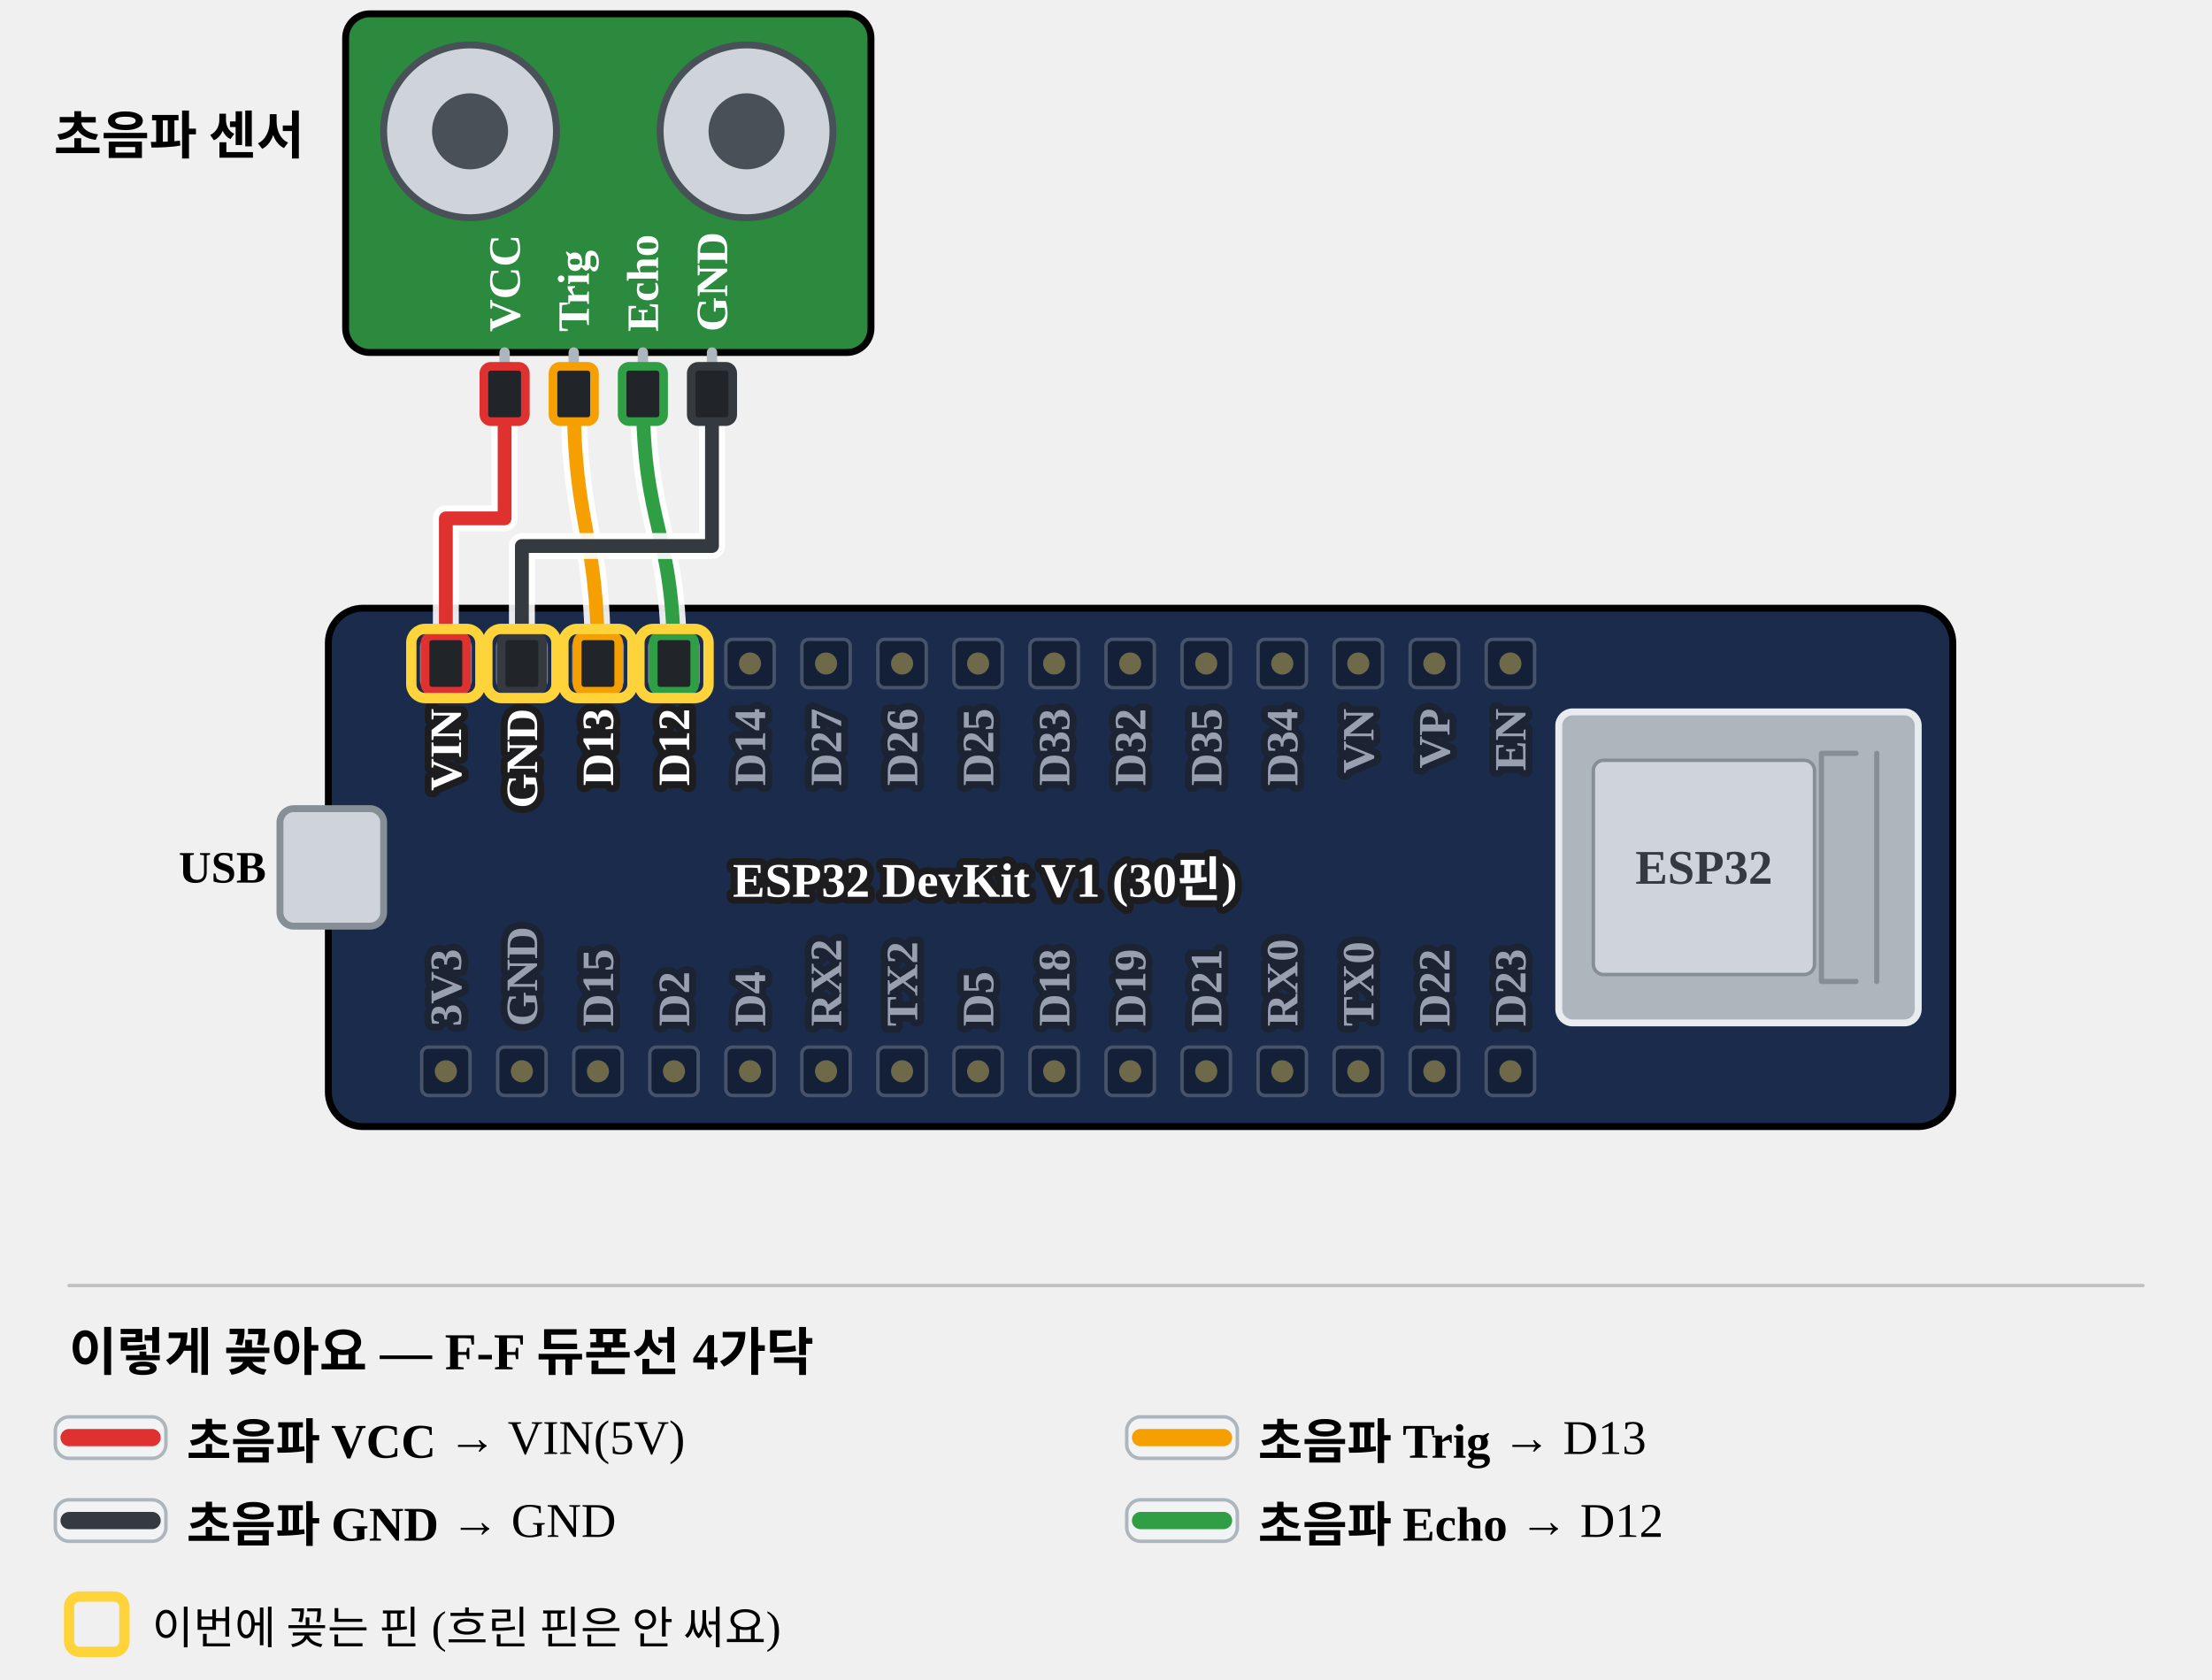
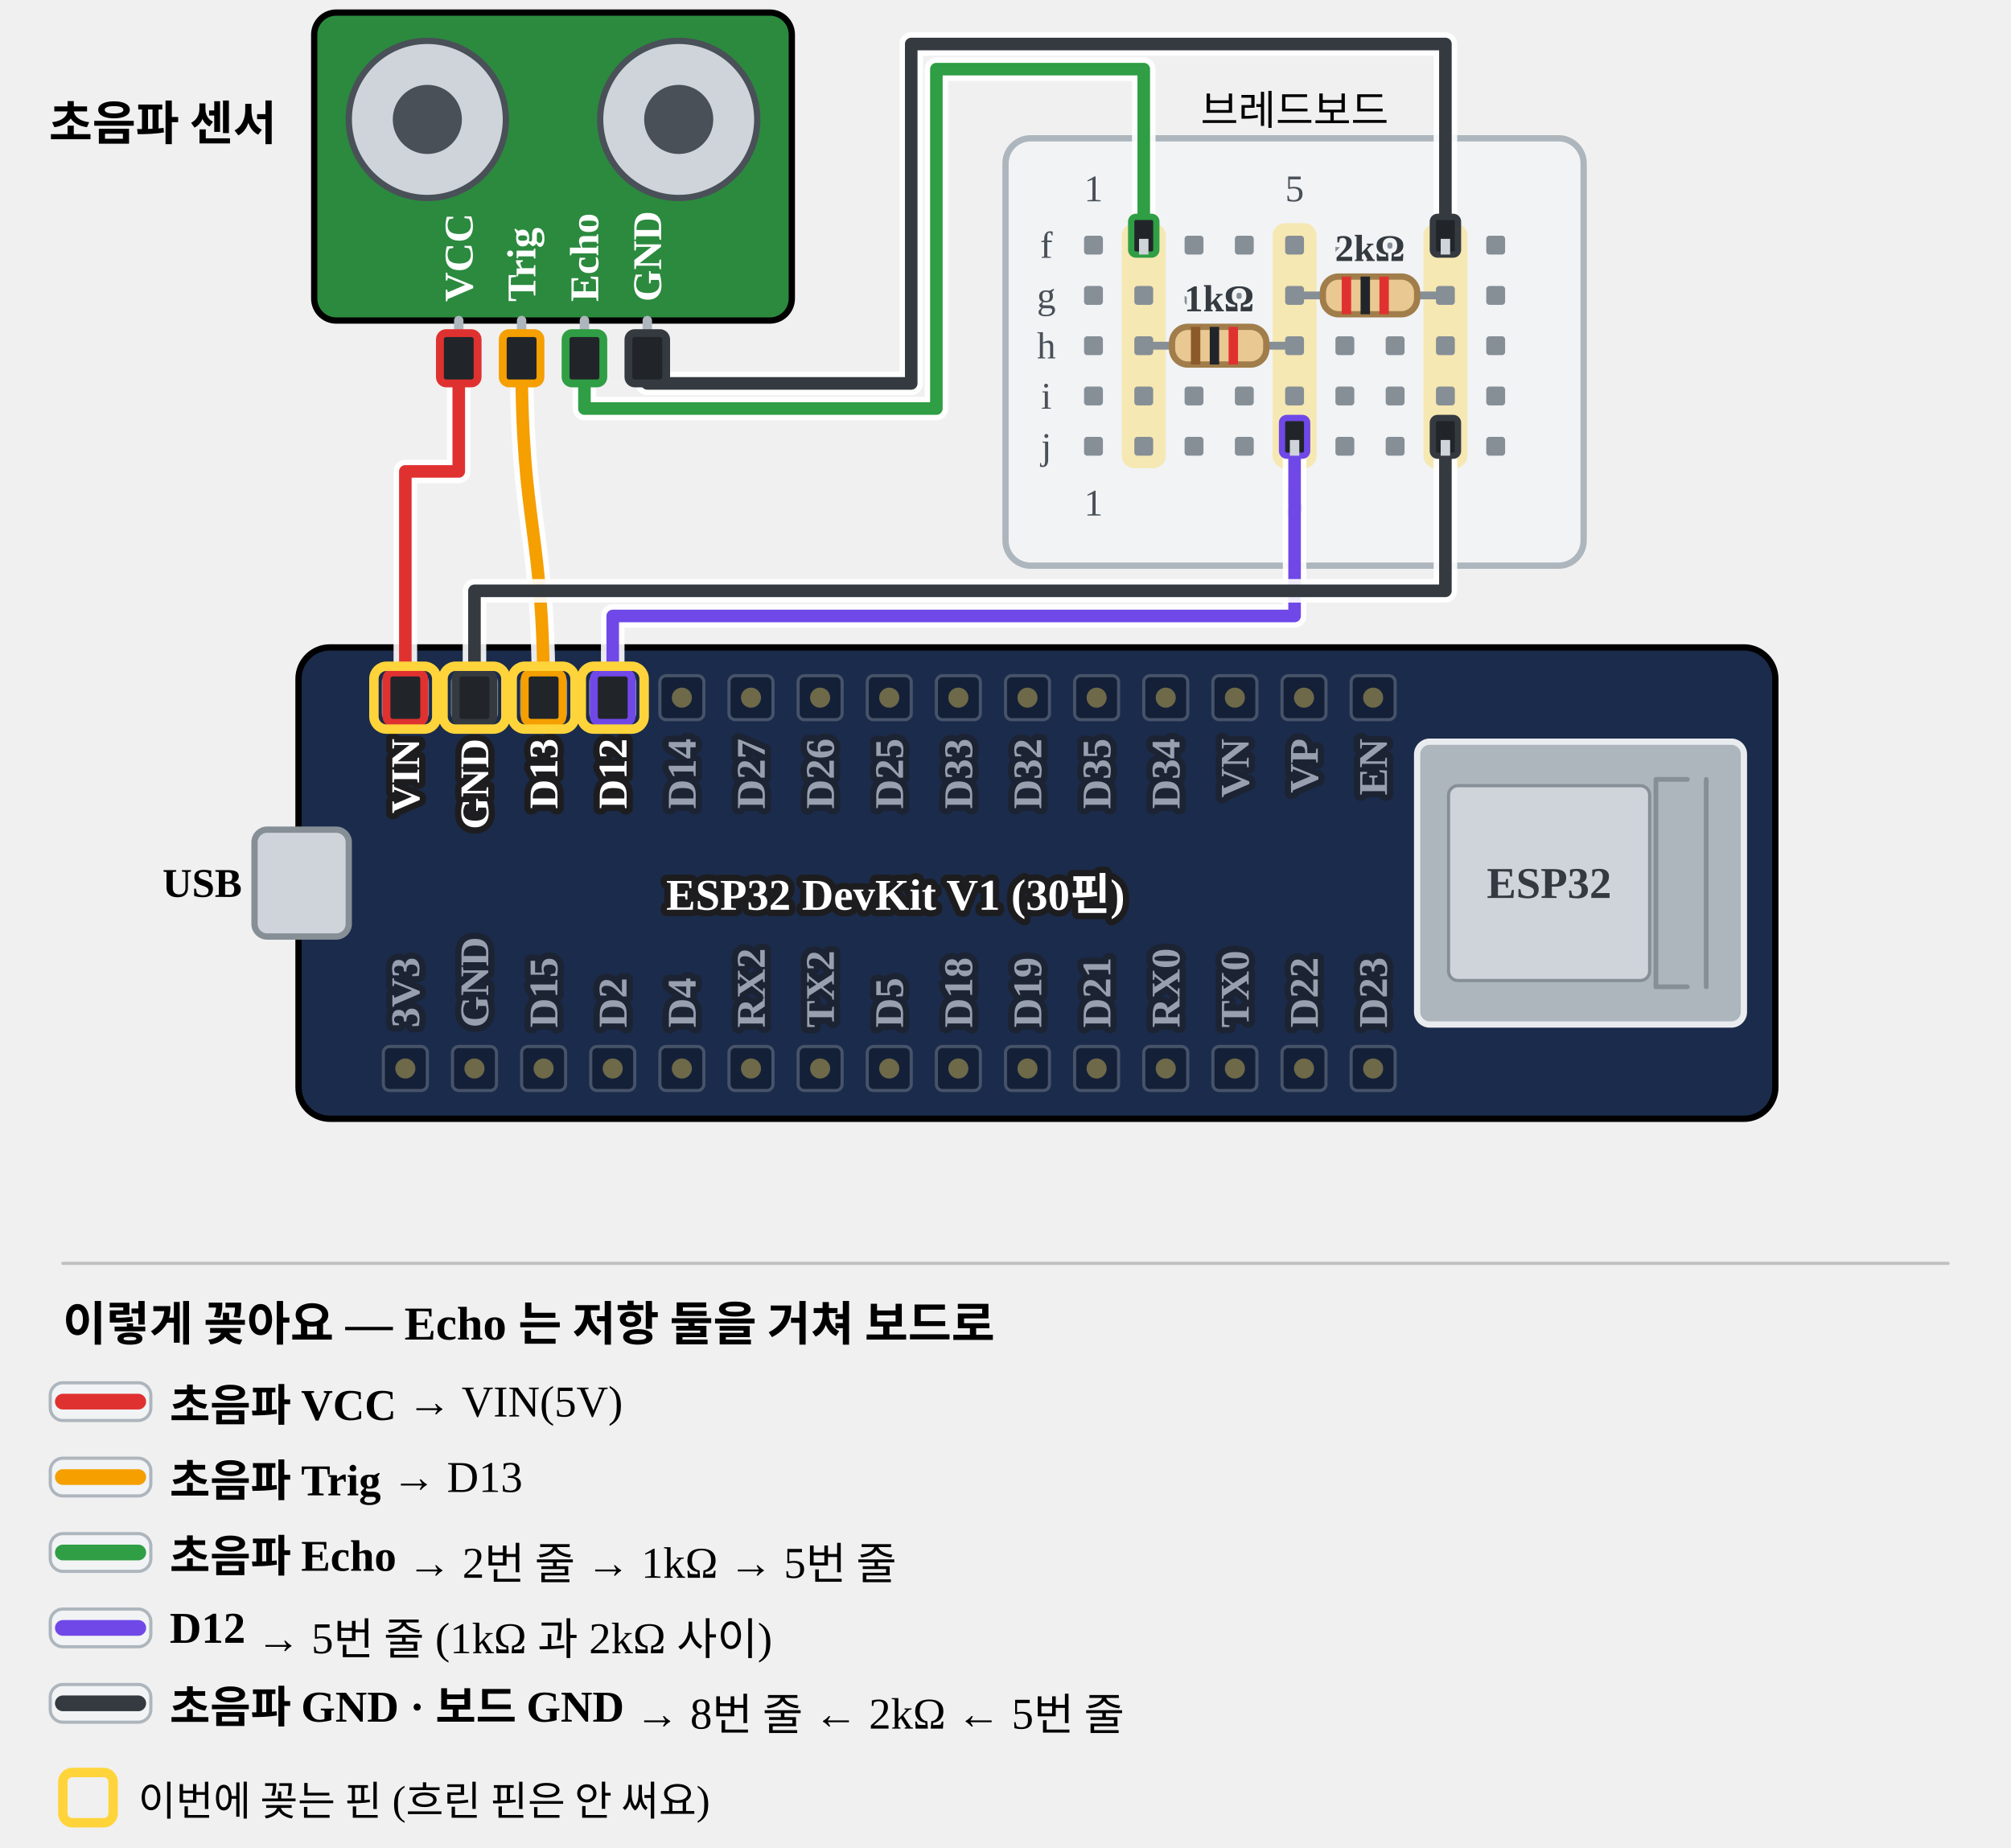
- <svg xmlns="http://www.w3.org/2000/svg" viewBox="0 0 640 486" role="img" aria-labelledby="wuk-title" font-family="inherit" fill="none" stroke="currentColor" stroke-width="2" stroke-linecap="round" stroke-linejoin="round">
-   <rect x="95" y="176" width="470" height="150" rx="10" fill="#1b2b4b" stroke="currentColor" />
-   <rect x="81" y="234" width="30" height="34" rx="4" fill="#ced4da" stroke="#868e96" />
-   <rect x="451" y="206" width="104" height="90" rx="4" fill="#adb5bd" stroke="#e9ecef" />
-   <path d="M537 218 h-10 v66 h10 M543 218 v66" stroke="#868e96" stroke-width="1.5" />
-   <rect x="461" y="220" width="64" height="62" rx="3" fill="#ced4da" stroke="#868e96" stroke-width="1" />
-   <text x="493" y="251" text-anchor="middle" dominant-baseline="central" font-size="14" font-weight="700" fill="#343a40" stroke="none">ESP32</text>
+ <svg xmlns="http://www.w3.org/2000/svg" viewBox="0 0 640 588" role="img" aria-labelledby="wuk-title" font-family="inherit" fill="none" stroke="currentColor" stroke-width="2" stroke-linecap="round" stroke-linejoin="round">
+   <rect x="95" y="206" width="470" height="150" rx="10" fill="#1b2b4b" stroke="currentColor" />
+   <rect x="81" y="264" width="30" height="34" rx="4" fill="#ced4da" stroke="#868e96" />
+   <rect x="451" y="236" width="104" height="90" rx="4" fill="#adb5bd" stroke="#e9ecef" />
+   <path d="M537 248 h-10 v66 h10 M543 248 v66" stroke="#868e96" stroke-width="1.5" />
+   <rect x="461" y="250" width="64" height="62" rx="3" fill="#ced4da" stroke="#868e96" stroke-width="1" />
+   <text x="493" y="281" text-anchor="middle" dominant-baseline="central" font-size="14" font-weight="700" fill="#343a40" stroke="none">ESP32</text>
  <g opacity="1">
-     <rect x="122" y="185" width="14" height="14" rx="2" fill="#0b0f19" stroke="#868e96" stroke-width="1" />
-     <circle cx="129" cy="192" r="3.2" fill="#e8c547" stroke="none" />
+     <rect x="122" y="215" width="14" height="14" rx="2" fill="#0b0f19" stroke="#868e96" stroke-width="1" />
+     <circle cx="129" cy="222" r="3.2" fill="#e8c547" stroke="none" />
  </g>
  <g opacity="1">
-     <rect x="144" y="185" width="14" height="14" rx="2" fill="#0b0f19" stroke="#868e96" stroke-width="1" />
-     <circle cx="151" cy="192" r="3.2" fill="#e8c547" stroke="none" />
+     <rect x="144" y="215" width="14" height="14" rx="2" fill="#0b0f19" stroke="#868e96" stroke-width="1" />
+     <circle cx="151" cy="222" r="3.2" fill="#e8c547" stroke="none" />
  </g>
  <g opacity="1">
-     <rect x="166" y="185" width="14" height="14" rx="2" fill="#0b0f19" stroke="#868e96" stroke-width="1" />
-     <circle cx="173" cy="192" r="3.2" fill="#e8c547" stroke="none" />
+     <rect x="166" y="215" width="14" height="14" rx="2" fill="#0b0f19" stroke="#868e96" stroke-width="1" />
+     <circle cx="173" cy="222" r="3.2" fill="#e8c547" stroke="none" />
  </g>
  <g opacity="1">
-     <rect x="188" y="185" width="14" height="14" rx="2" fill="#0b0f19" stroke="#868e96" stroke-width="1" />
-     <circle cx="195" cy="192" r="3.2" fill="#e8c547" stroke="none" />
-   </g>
-   <g opacity="0.4">
-     <rect x="210" y="185" width="14" height="14" rx="2" fill="#0b0f19" stroke="#868e96" stroke-width="1" />
-     <circle cx="217" cy="192" r="3.2" fill="#e8c547" stroke="none" />
-   </g>
-   <g opacity="0.4">
-     <rect x="232" y="185" width="14" height="14" rx="2" fill="#0b0f19" stroke="#868e96" stroke-width="1" />
-     <circle cx="239" cy="192" r="3.2" fill="#e8c547" stroke="none" />
-   </g>
-   <g opacity="0.4">
-     <rect x="254" y="185" width="14" height="14" rx="2" fill="#0b0f19" stroke="#868e96" stroke-width="1" />
-     <circle cx="261" cy="192" r="3.2" fill="#e8c547" stroke="none" />
-   </g>
-   <g opacity="0.4">
-     <rect x="276" y="185" width="14" height="14" rx="2" fill="#0b0f19" stroke="#868e96" stroke-width="1" />
-     <circle cx="283" cy="192" r="3.2" fill="#e8c547" stroke="none" />
-   </g>
-   <g opacity="0.4">
-     <rect x="298" y="185" width="14" height="14" rx="2" fill="#0b0f19" stroke="#868e96" stroke-width="1" />
-     <circle cx="305" cy="192" r="3.2" fill="#e8c547" stroke="none" />
-   </g>
-   <g opacity="0.4">
-     <rect x="320" y="185" width="14" height="14" rx="2" fill="#0b0f19" stroke="#868e96" stroke-width="1" />
-     <circle cx="327" cy="192" r="3.2" fill="#e8c547" stroke="none" />
-   </g>
-   <g opacity="0.4">
-     <rect x="342" y="185" width="14" height="14" rx="2" fill="#0b0f19" stroke="#868e96" stroke-width="1" />
-     <circle cx="349" cy="192" r="3.2" fill="#e8c547" stroke="none" />
-   </g>
-   <g opacity="0.4">
-     <rect x="364" y="185" width="14" height="14" rx="2" fill="#0b0f19" stroke="#868e96" stroke-width="1" />
-     <circle cx="371" cy="192" r="3.2" fill="#e8c547" stroke="none" />
-   </g>
-   <g opacity="0.4">
-     <rect x="386" y="185" width="14" height="14" rx="2" fill="#0b0f19" stroke="#868e96" stroke-width="1" />
-     <circle cx="393" cy="192" r="3.2" fill="#e8c547" stroke="none" />
-   </g>
-   <g opacity="0.4">
-     <rect x="408" y="185" width="14" height="14" rx="2" fill="#0b0f19" stroke="#868e96" stroke-width="1" />
-     <circle cx="415" cy="192" r="3.2" fill="#e8c547" stroke="none" />
-   </g>
-   <g opacity="0.4">
-     <rect x="430" y="185" width="14" height="14" rx="2" fill="#0b0f19" stroke="#868e96" stroke-width="1" />
-     <circle cx="437" cy="192" r="3.2" fill="#e8c547" stroke="none" />
-   </g>
-   <g opacity="0.4">
-     <rect x="122" y="303" width="14" height="14" rx="2" fill="#0b0f19" stroke="#868e96" stroke-width="1" />
-     <circle cx="129" cy="310" r="3.2" fill="#e8c547" stroke="none" />
-   </g>
-   <g opacity="0.4">
-     <rect x="144" y="303" width="14" height="14" rx="2" fill="#0b0f19" stroke="#868e96" stroke-width="1" />
-     <circle cx="151" cy="310" r="3.2" fill="#e8c547" stroke="none" />
-   </g>
-   <g opacity="0.4">
-     <rect x="166" y="303" width="14" height="14" rx="2" fill="#0b0f19" stroke="#868e96" stroke-width="1" />
-     <circle cx="173" cy="310" r="3.2" fill="#e8c547" stroke="none" />
-   </g>
-   <g opacity="0.4">
-     <rect x="188" y="303" width="14" height="14" rx="2" fill="#0b0f19" stroke="#868e96" stroke-width="1" />
-     <circle cx="195" cy="310" r="3.2" fill="#e8c547" stroke="none" />
-   </g>
-   <g opacity="0.4">
-     <rect x="210" y="303" width="14" height="14" rx="2" fill="#0b0f19" stroke="#868e96" stroke-width="1" />
-     <circle cx="217" cy="310" r="3.2" fill="#e8c547" stroke="none" />
-   </g>
-   <g opacity="0.4">
-     <rect x="232" y="303" width="14" height="14" rx="2" fill="#0b0f19" stroke="#868e96" stroke-width="1" />
-     <circle cx="239" cy="310" r="3.2" fill="#e8c547" stroke="none" />
-   </g>
-   <g opacity="0.4">
-     <rect x="254" y="303" width="14" height="14" rx="2" fill="#0b0f19" stroke="#868e96" stroke-width="1" />
-     <circle cx="261" cy="310" r="3.2" fill="#e8c547" stroke="none" />
-   </g>
-   <g opacity="0.4">
-     <rect x="276" y="303" width="14" height="14" rx="2" fill="#0b0f19" stroke="#868e96" stroke-width="1" />
-     <circle cx="283" cy="310" r="3.2" fill="#e8c547" stroke="none" />
-   </g>
-   <g opacity="0.4">
-     <rect x="298" y="303" width="14" height="14" rx="2" fill="#0b0f19" stroke="#868e96" stroke-width="1" />
-     <circle cx="305" cy="310" r="3.2" fill="#e8c547" stroke="none" />
-   </g>
-   <g opacity="0.4">
-     <rect x="320" y="303" width="14" height="14" rx="2" fill="#0b0f19" stroke="#868e96" stroke-width="1" />
-     <circle cx="327" cy="310" r="3.2" fill="#e8c547" stroke="none" />
-   </g>
-   <g opacity="0.4">
-     <rect x="342" y="303" width="14" height="14" rx="2" fill="#0b0f19" stroke="#868e96" stroke-width="1" />
-     <circle cx="349" cy="310" r="3.2" fill="#e8c547" stroke="none" />
-   </g>
-   <g opacity="0.4">
-     <rect x="364" y="303" width="14" height="14" rx="2" fill="#0b0f19" stroke="#868e96" stroke-width="1" />
-     <circle cx="371" cy="310" r="3.2" fill="#e8c547" stroke="none" />
-   </g>
-   <g opacity="0.4">
-     <rect x="386" y="303" width="14" height="14" rx="2" fill="#0b0f19" stroke="#868e96" stroke-width="1" />
-     <circle cx="393" cy="310" r="3.2" fill="#e8c547" stroke="none" />
-   </g>
-   <g opacity="0.4">
-     <rect x="408" y="303" width="14" height="14" rx="2" fill="#0b0f19" stroke="#868e96" stroke-width="1" />
-     <circle cx="415" cy="310" r="3.2" fill="#e8c547" stroke="none" />
-   </g>
-   <g opacity="0.4">
-     <rect x="430" y="303" width="14" height="14" rx="2" fill="#0b0f19" stroke="#868e96" stroke-width="1" />
-     <circle cx="437" cy="310" r="3.2" fill="#e8c547" stroke="none" />
-   </g>
+     <rect x="188" y="215" width="14" height="14" rx="2" fill="#0b0f19" stroke="#868e96" stroke-width="1" />
+     <circle cx="195" cy="222" r="3.2" fill="#e8c547" stroke="none" />
+   </g>
+   <g opacity="0.4">
+     <rect x="210" y="215" width="14" height="14" rx="2" fill="#0b0f19" stroke="#868e96" stroke-width="1" />
+     <circle cx="217" cy="222" r="3.2" fill="#e8c547" stroke="none" />
+   </g>
+   <g opacity="0.4">
+     <rect x="232" y="215" width="14" height="14" rx="2" fill="#0b0f19" stroke="#868e96" stroke-width="1" />
+     <circle cx="239" cy="222" r="3.2" fill="#e8c547" stroke="none" />
+   </g>
+   <g opacity="0.4">
+     <rect x="254" y="215" width="14" height="14" rx="2" fill="#0b0f19" stroke="#868e96" stroke-width="1" />
+     <circle cx="261" cy="222" r="3.2" fill="#e8c547" stroke="none" />
+   </g>
+   <g opacity="0.4">
+     <rect x="276" y="215" width="14" height="14" rx="2" fill="#0b0f19" stroke="#868e96" stroke-width="1" />
+     <circle cx="283" cy="222" r="3.2" fill="#e8c547" stroke="none" />
+   </g>
+   <g opacity="0.4">
+     <rect x="298" y="215" width="14" height="14" rx="2" fill="#0b0f19" stroke="#868e96" stroke-width="1" />
+     <circle cx="305" cy="222" r="3.2" fill="#e8c547" stroke="none" />
+   </g>
+   <g opacity="0.4">
+     <rect x="320" y="215" width="14" height="14" rx="2" fill="#0b0f19" stroke="#868e96" stroke-width="1" />
+     <circle cx="327" cy="222" r="3.2" fill="#e8c547" stroke="none" />
+   </g>
+   <g opacity="0.4">
+     <rect x="342" y="215" width="14" height="14" rx="2" fill="#0b0f19" stroke="#868e96" stroke-width="1" />
+     <circle cx="349" cy="222" r="3.2" fill="#e8c547" stroke="none" />
+   </g>
+   <g opacity="0.4">
+     <rect x="364" y="215" width="14" height="14" rx="2" fill="#0b0f19" stroke="#868e96" stroke-width="1" />
+     <circle cx="371" cy="222" r="3.2" fill="#e8c547" stroke="none" />
+   </g>
+   <g opacity="0.4">
+     <rect x="386" y="215" width="14" height="14" rx="2" fill="#0b0f19" stroke="#868e96" stroke-width="1" />
+     <circle cx="393" cy="222" r="3.2" fill="#e8c547" stroke="none" />
+   </g>
+   <g opacity="0.4">
+     <rect x="408" y="215" width="14" height="14" rx="2" fill="#0b0f19" stroke="#868e96" stroke-width="1" />
+     <circle cx="415" cy="222" r="3.2" fill="#e8c547" stroke="none" />
+   </g>
+   <g opacity="0.4">
+     <rect x="430" y="215" width="14" height="14" rx="2" fill="#0b0f19" stroke="#868e96" stroke-width="1" />
+     <circle cx="437" cy="222" r="3.2" fill="#e8c547" stroke="none" />
+   </g>
+   <g opacity="0.4">
+     <rect x="122" y="333" width="14" height="14" rx="2" fill="#0b0f19" stroke="#868e96" stroke-width="1" />
+     <circle cx="129" cy="340" r="3.2" fill="#e8c547" stroke="none" />
+   </g>
+   <g opacity="0.4">
+     <rect x="144" y="333" width="14" height="14" rx="2" fill="#0b0f19" stroke="#868e96" stroke-width="1" />
+     <circle cx="151" cy="340" r="3.2" fill="#e8c547" stroke="none" />
+   </g>
+   <g opacity="0.4">
+     <rect x="166" y="333" width="14" height="14" rx="2" fill="#0b0f19" stroke="#868e96" stroke-width="1" />
+     <circle cx="173" cy="340" r="3.2" fill="#e8c547" stroke="none" />
+   </g>
+   <g opacity="0.4">
+     <rect x="188" y="333" width="14" height="14" rx="2" fill="#0b0f19" stroke="#868e96" stroke-width="1" />
+     <circle cx="195" cy="340" r="3.2" fill="#e8c547" stroke="none" />
+   </g>
+   <g opacity="0.4">
+     <rect x="210" y="333" width="14" height="14" rx="2" fill="#0b0f19" stroke="#868e96" stroke-width="1" />
+     <circle cx="217" cy="340" r="3.2" fill="#e8c547" stroke="none" />
+   </g>
+   <g opacity="0.4">
+     <rect x="232" y="333" width="14" height="14" rx="2" fill="#0b0f19" stroke="#868e96" stroke-width="1" />
+     <circle cx="239" cy="340" r="3.2" fill="#e8c547" stroke="none" />
+   </g>
+   <g opacity="0.4">
+     <rect x="254" y="333" width="14" height="14" rx="2" fill="#0b0f19" stroke="#868e96" stroke-width="1" />
+     <circle cx="261" cy="340" r="3.2" fill="#e8c547" stroke="none" />
+   </g>
+   <g opacity="0.4">
+     <rect x="276" y="333" width="14" height="14" rx="2" fill="#0b0f19" stroke="#868e96" stroke-width="1" />
+     <circle cx="283" cy="340" r="3.2" fill="#e8c547" stroke="none" />
+   </g>
+   <g opacity="0.4">
+     <rect x="298" y="333" width="14" height="14" rx="2" fill="#0b0f19" stroke="#868e96" stroke-width="1" />
+     <circle cx="305" cy="340" r="3.2" fill="#e8c547" stroke="none" />
+   </g>
+   <g opacity="0.4">
+     <rect x="320" y="333" width="14" height="14" rx="2" fill="#0b0f19" stroke="#868e96" stroke-width="1" />
+     <circle cx="327" cy="340" r="3.2" fill="#e8c547" stroke="none" />
+   </g>
+   <g opacity="0.4">
+     <rect x="342" y="333" width="14" height="14" rx="2" fill="#0b0f19" stroke="#868e96" stroke-width="1" />
+     <circle cx="349" cy="340" r="3.2" fill="#e8c547" stroke="none" />
+   </g>
+   <g opacity="0.4">
+     <rect x="364" y="333" width="14" height="14" rx="2" fill="#0b0f19" stroke="#868e96" stroke-width="1" />
+     <circle cx="371" cy="340" r="3.2" fill="#e8c547" stroke="none" />
+   </g>
+   <g opacity="0.4">
+     <rect x="386" y="333" width="14" height="14" rx="2" fill="#0b0f19" stroke="#868e96" stroke-width="1" />
+     <circle cx="393" cy="340" r="3.2" fill="#e8c547" stroke="none" />
+   </g>
+   <g opacity="0.4">
+     <rect x="408" y="333" width="14" height="14" rx="2" fill="#0b0f19" stroke="#868e96" stroke-width="1" />
+     <circle cx="415" cy="340" r="3.2" fill="#e8c547" stroke="none" />
+   </g>
+   <g opacity="0.4">
+     <rect x="430" y="333" width="14" height="14" rx="2" fill="#0b0f19" stroke="#868e96" stroke-width="1" />
+     <circle cx="437" cy="340" r="3.2" fill="#e8c547" stroke="none" />
+   </g>
+   <rect x="320" y="44" width="184" height="136" rx="8" fill="#f1f3f5" stroke="#adb5bd" />
+   <rect x="357" y="71" width="14" height="78" rx="4" fill="#ffd43b" fill-opacity="0.35" stroke="none" />
+   <rect x="405" y="71" width="14" height="78" rx="4" fill="#ffd43b" fill-opacity="0.35" stroke="none" />
+   <rect x="453" y="71" width="14" height="78" rx="4" fill="#ffd43b" fill-opacity="0.35" stroke="none" />
+   <g>
+     <rect x="345" y="75" width="6" height="6" rx="1" fill="#868e96" stroke="none" />
+     <rect x="345" y="91" width="6" height="6" rx="1" fill="#868e96" stroke="none" />
+     <rect x="345" y="107" width="6" height="6" rx="1" fill="#868e96" stroke="none" />
+     <rect x="345" y="123" width="6" height="6" rx="1" fill="#868e96" stroke="none" />
+     <rect x="345" y="139" width="6" height="6" rx="1" fill="#868e96" stroke="none" />
+     <rect x="361" y="75" width="6" height="6" rx="1" fill="#868e96" stroke="none" />
+     <rect x="361" y="91" width="6" height="6" rx="1" fill="#868e96" stroke="none" />
+     <rect x="361" y="107" width="6" height="6" rx="1" fill="#868e96" stroke="none" />
+     <rect x="361" y="123" width="6" height="6" rx="1" fill="#868e96" stroke="none" />
+     <rect x="361" y="139" width="6" height="6" rx="1" fill="#868e96" stroke="none" />
+     <rect x="377" y="75" width="6" height="6" rx="1" fill="#868e96" stroke="none" />
+     <rect x="377" y="91" width="6" height="6" rx="1" fill="#868e96" stroke="none" />
+     <rect x="377" y="107" width="6" height="6" rx="1" fill="#868e96" stroke="none" />
+     <rect x="377" y="123" width="6" height="6" rx="1" fill="#868e96" stroke="none" />
+     <rect x="377" y="139" width="6" height="6" rx="1" fill="#868e96" stroke="none" />
+     <rect x="393" y="75" width="6" height="6" rx="1" fill="#868e96" stroke="none" />
+     <rect x="393" y="91" width="6" height="6" rx="1" fill="#868e96" stroke="none" />
+     <rect x="393" y="107" width="6" height="6" rx="1" fill="#868e96" stroke="none" />
+     <rect x="393" y="123" width="6" height="6" rx="1" fill="#868e96" stroke="none" />
+     <rect x="393" y="139" width="6" height="6" rx="1" fill="#868e96" stroke="none" />
+     <rect x="409" y="75" width="6" height="6" rx="1" fill="#868e96" stroke="none" />
+     <rect x="409" y="91" width="6" height="6" rx="1" fill="#868e96" stroke="none" />
+     <rect x="409" y="107" width="6" height="6" rx="1" fill="#868e96" stroke="none" />
+     <rect x="409" y="123" width="6" height="6" rx="1" fill="#868e96" stroke="none" />
+     <rect x="409" y="139" width="6" height="6" rx="1" fill="#868e96" stroke="none" />
+     <rect x="425" y="75" width="6" height="6" rx="1" fill="#868e96" stroke="none" />
+     <rect x="425" y="91" width="6" height="6" rx="1" fill="#868e96" stroke="none" />
+     <rect x="425" y="107" width="6" height="6" rx="1" fill="#868e96" stroke="none" />
+     <rect x="425" y="123" width="6" height="6" rx="1" fill="#868e96" stroke="none" />
+     <rect x="425" y="139" width="6" height="6" rx="1" fill="#868e96" stroke="none" />
+     <rect x="441" y="75" width="6" height="6" rx="1" fill="#868e96" stroke="none" />
+     <rect x="441" y="91" width="6" height="6" rx="1" fill="#868e96" stroke="none" />
+     <rect x="441" y="107" width="6" height="6" rx="1" fill="#868e96" stroke="none" />
+     <rect x="441" y="123" width="6" height="6" rx="1" fill="#868e96" stroke="none" />
+     <rect x="441" y="139" width="6" height="6" rx="1" fill="#868e96" stroke="none" />
+     <rect x="457" y="75" width="6" height="6" rx="1" fill="#868e96" stroke="none" />
+     <rect x="457" y="91" width="6" height="6" rx="1" fill="#868e96" stroke="none" />
+     <rect x="457" y="107" width="6" height="6" rx="1" fill="#868e96" stroke="none" />
+     <rect x="457" y="123" width="6" height="6" rx="1" fill="#868e96" stroke="none" />
+     <rect x="457" y="139" width="6" height="6" rx="1" fill="#868e96" stroke="none" />
+     <rect x="473" y="75" width="6" height="6" rx="1" fill="#868e96" stroke="none" />
+     <rect x="473" y="91" width="6" height="6" rx="1" fill="#868e96" stroke="none" />
+     <rect x="473" y="107" width="6" height="6" rx="1" fill="#868e96" stroke="none" />
+     <rect x="473" y="123" width="6" height="6" rx="1" fill="#868e96" stroke="none" />
+     <rect x="473" y="139" width="6" height="6" rx="1" fill="#868e96" stroke="none" />
+   </g>
+   <text x="333" y="78" text-anchor="middle" dominant-baseline="central" font-size="12" fill="#495057" stroke="none">f</text>
+   <text x="333" y="94" text-anchor="middle" dominant-baseline="central" font-size="12" fill="#495057" stroke="none">g</text>
+   <text x="333" y="110" text-anchor="middle" dominant-baseline="central" font-size="12" fill="#495057" stroke="none">h</text>
+   <text x="333" y="126" text-anchor="middle" dominant-baseline="central" font-size="12" fill="#495057" stroke="none">i</text>
+   <text x="333" y="142" text-anchor="middle" dominant-baseline="central" font-size="12" fill="#495057" stroke="none">j</text>
+   <text x="348" y="60" text-anchor="middle" dominant-baseline="central" font-size="12" fill="#495057" stroke="none">1</text>
+   <text x="348" y="160" text-anchor="middle" dominant-baseline="central" font-size="12" fill="#495057" stroke="none">1</text>
+   <text x="412" y="60" text-anchor="middle" dominant-baseline="central" font-size="12" fill="#495057" stroke="none">5</text>
+   <text x="412" y="160" text-anchor="middle" dominant-baseline="central" font-size="12" fill="#495057" stroke="none">5</text>
+   <path d="M364 110 L412 110" stroke="#868e96" stroke-width="2.5" />
+   <rect x="373" y="104" width="30" height="12" rx="5" fill="#e9c891" stroke="#a07d4a" />
+   <rect x="379" y="104" width="3" height="12" fill="#8b5a2b" stroke="none" />
+   <rect x="385" y="104" width="3" height="12" fill="#212529" stroke="none" />
+   <rect x="391" y="104" width="3" height="12" fill="#e03131" stroke="none" />
+   <text x="388" y="95" text-anchor="middle" dominant-baseline="central" font-size="12" font-weight="700" fill="#343a40" stroke="#f1f3f5" stroke-width="3" paint-order="stroke">1kΩ</text>
+   <path d="M412 94 L460 94" stroke="#868e96" stroke-width="2.5" />
+   <rect x="421" y="88" width="30" height="12" rx="5" fill="#e9c891" stroke="#a07d4a" />
+   <rect x="427" y="88" width="3" height="12" fill="#e03131" stroke="none" />
+   <rect x="433" y="88" width="3" height="12" fill="#212529" stroke="none" />
+   <rect x="439" y="88" width="3" height="12" fill="#e03131" stroke="none" />
+   <text x="436" y="79" text-anchor="middle" dominant-baseline="central" font-size="12" font-weight="700" fill="#343a40" stroke="#f1f3f5" stroke-width="3" paint-order="stroke">2kΩ</text>
  <rect x="100" y="4" width="152" height="98" rx="7" fill="#2b8a3e" stroke="currentColor" />
  <circle cx="136" cy="38" r="25" fill="#ced4da" stroke="#495057" />
  <circle cx="136" cy="38" r="11" fill="#495057" stroke="none" />
  <circle cx="216" cy="38" r="25" fill="#ced4da" stroke="#495057" />
  <circle cx="216" cy="38" r="11" fill="#495057" stroke="none" />
  <path d="M146 102 V114" stroke="#adb5bd" stroke-width="3" />
  <text x="146" y="96" transform="rotate(-90 146 96)" dominant-baseline="central" font-size="13" font-weight="700" fill="#ffffff" stroke="none">VCC</text>
  <path d="M166 102 V114" stroke="#adb5bd" stroke-width="3" />
  <text x="166" y="96" transform="rotate(-90 166 96)" dominant-baseline="central" font-size="13" font-weight="700" fill="#ffffff" stroke="none">Trig</text>
  <path d="M186 102 V114" stroke="#adb5bd" stroke-width="3" />
  <text x="186" y="96" transform="rotate(-90 186 96)" dominant-baseline="central" font-size="13" font-weight="700" fill="#ffffff" stroke="none">Echo</text>
  <path d="M206 102 V114" stroke="#adb5bd" stroke-width="3" />
  <text x="206" y="96" transform="rotate(-90 206 96)" dominant-baseline="central" font-size="13" font-weight="700" fill="#ffffff" stroke="none">GND</text>
  <text x="88" y="38" text-anchor="end" dominant-baseline="central" font-size="15" font-weight="700" fill="currentColor" stroke="none">초음파 센서</text>
-   <path d="M166 114 C166 153 173 153 173 192" stroke="#ffffff" stroke-width="7.5" stroke-opacity="0.9" />
-   <path d="M166 114 C166 153 173 153 173 192" stroke="#f59f00" stroke-width="4" />
+   <text x="412" y="34" text-anchor="middle" dominant-baseline="central" font-size="13" fill="currentColor" stroke="none">브레드보드</text>
+   <path d="M166 114 C166 168 173 168 173 222" stroke="#ffffff" stroke-width="7.5" stroke-opacity="0.9" />
+   <path d="M166 114 C166 168 173 168 173 222" stroke="#f59f00" stroke-width="4" />
  <rect x="160" y="106" width="12" height="16" rx="2" fill="#212529" stroke="#f59f00" stroke-width="2.5" />
-   <rect x="167" y="184" width="12" height="16" rx="2" fill="#212529" stroke="#f59f00" stroke-width="2.5" />
-   <path d="M186 114 C186 153 195 153 195 192" stroke="#ffffff" stroke-width="7.5" stroke-opacity="0.9" />
-   <path d="M186 114 C186 153 195 153 195 192" stroke="#2f9e44" stroke-width="4" />
+   <rect x="167" y="214" width="12" height="16" rx="2" fill="#212529" stroke="#f59f00" stroke-width="2.5" />
+   <path d="M146 114 L146 150 L129 150 L129 222" stroke="#ffffff" stroke-width="7.5" stroke-opacity="0.9" />
+   <path d="M146 114 L146 150 L129 150 L129 222" stroke="#e03131" stroke-width="4" />
+   <rect x="140" y="106" width="12" height="16" rx="2" fill="#212529" stroke="#e03131" stroke-width="2.5" />
+   <rect x="123" y="214" width="12" height="16" rx="2" fill="#212529" stroke="#e03131" stroke-width="2.5" />
+   <path d="M186 114 L186 130 L298 130 L298 22 L364 22 L364 78" stroke="#ffffff" stroke-width="7.5" stroke-opacity="0.9" />
+   <path d="M186 114 L186 130 L298 130 L298 22 L364 22 L364 78" stroke="#2f9e44" stroke-width="4" />
  <rect x="180" y="106" width="12" height="16" rx="2" fill="#212529" stroke="#2f9e44" stroke-width="2.5" />
-   <rect x="189" y="184" width="12" height="16" rx="2" fill="#212529" stroke="#2f9e44" stroke-width="2.5" />
-   <path d="M146 114 L146 150 L129 150 L129 192" stroke="#ffffff" stroke-width="7.5" stroke-opacity="0.9" />
-   <path d="M146 114 L146 150 L129 150 L129 192" stroke="#e03131" stroke-width="4" />
-   <rect x="140" y="106" width="12" height="16" rx="2" fill="#212529" stroke="#e03131" stroke-width="2.5" />
-   <rect x="123" y="184" width="12" height="16" rx="2" fill="#212529" stroke="#e03131" stroke-width="2.5" />
-   <path d="M206 114 L206 158 L151 158 L151 192" stroke="#ffffff" stroke-width="7.5" stroke-opacity="0.9" />
-   <path d="M206 114 L206 158 L151 158 L151 192" stroke="#343a40" stroke-width="4" />
+   <rect x="360" y="69" width="8" height="12" rx="1.5" fill="#212529" stroke="#2f9e44" stroke-width="2" />
+   <rect x="362.5" y="76" width="3" height="5" fill="#ced4da" stroke="none" />
+   <path d="M206 114 L206 122 L290 122 L290 14 L460 14 L460 78" stroke="#ffffff" stroke-width="7.5" stroke-opacity="0.9" />
+   <path d="M206 114 L206 122 L290 122 L290 14 L460 14 L460 78" stroke="#343a40" stroke-width="4" />
  <rect x="200" y="106" width="12" height="16" rx="2" fill="#212529" stroke="#343a40" stroke-width="2.5" />
-   <rect x="145" y="184" width="12" height="16" rx="2" fill="#212529" stroke="#343a40" stroke-width="2.5" />
-   <text x="77" y="251" text-anchor="end" dominant-baseline="central" font-size="13" font-weight="700" fill="currentColor" stroke="none">USB</text>
-   <text x="285" y="251" text-anchor="middle" dominant-baseline="central" font-size="14" font-weight="700" fill="#ffffff" stroke="#1d1d1f" stroke-width="4" paint-order="stroke" opacity="1">ESP32 DevKit V1 (30핀)</text>
-   <text x="129" y="205" transform="rotate(-90 129 205)" text-anchor="end" dominant-baseline="central" font-size="13" font-weight="700" fill="#ffffff" stroke="#1d1d1f" stroke-width="4" paint-order="stroke" opacity="1">VIN</text>
-   <text x="151" y="205" transform="rotate(-90 151 205)" text-anchor="end" dominant-baseline="central" font-size="13" font-weight="700" fill="#ffffff" stroke="#1d1d1f" stroke-width="4" paint-order="stroke" opacity="1">GND</text>
-   <text x="173" y="205" transform="rotate(-90 173 205)" text-anchor="end" dominant-baseline="central" font-size="13" font-weight="700" fill="#ffffff" stroke="#1d1d1f" stroke-width="4" paint-order="stroke" opacity="1">D13</text>
-   <text x="195" y="205" transform="rotate(-90 195 205)" text-anchor="end" dominant-baseline="central" font-size="13" font-weight="700" fill="#ffffff" stroke="#1d1d1f" stroke-width="4" paint-order="stroke" opacity="1">D12</text>
-   <text x="217" y="205" transform="rotate(-90 217 205)" text-anchor="end" dominant-baseline="central" font-size="13" font-weight="700" fill="#ffffff" stroke="#1d1d1f" stroke-width="4" paint-order="stroke" opacity="0.55">D14</text>
-   <text x="239" y="205" transform="rotate(-90 239 205)" text-anchor="end" dominant-baseline="central" font-size="13" font-weight="700" fill="#ffffff" stroke="#1d1d1f" stroke-width="4" paint-order="stroke" opacity="0.55">D27</text>
-   <text x="261" y="205" transform="rotate(-90 261 205)" text-anchor="end" dominant-baseline="central" font-size="13" font-weight="700" fill="#ffffff" stroke="#1d1d1f" stroke-width="4" paint-order="stroke" opacity="0.55">D26</text>
-   <text x="283" y="205" transform="rotate(-90 283 205)" text-anchor="end" dominant-baseline="central" font-size="13" font-weight="700" fill="#ffffff" stroke="#1d1d1f" stroke-width="4" paint-order="stroke" opacity="0.55">D25</text>
-   <text x="305" y="205" transform="rotate(-90 305 205)" text-anchor="end" dominant-baseline="central" font-size="13" font-weight="700" fill="#ffffff" stroke="#1d1d1f" stroke-width="4" paint-order="stroke" opacity="0.55">D33</text>
-   <text x="327" y="205" transform="rotate(-90 327 205)" text-anchor="end" dominant-baseline="central" font-size="13" font-weight="700" fill="#ffffff" stroke="#1d1d1f" stroke-width="4" paint-order="stroke" opacity="0.55">D32</text>
-   <text x="349" y="205" transform="rotate(-90 349 205)" text-anchor="end" dominant-baseline="central" font-size="13" font-weight="700" fill="#ffffff" stroke="#1d1d1f" stroke-width="4" paint-order="stroke" opacity="0.55">D35</text>
-   <text x="371" y="205" transform="rotate(-90 371 205)" text-anchor="end" dominant-baseline="central" font-size="13" font-weight="700" fill="#ffffff" stroke="#1d1d1f" stroke-width="4" paint-order="stroke" opacity="0.55">D34</text>
-   <text x="393" y="205" transform="rotate(-90 393 205)" text-anchor="end" dominant-baseline="central" font-size="13" font-weight="700" fill="#ffffff" stroke="#1d1d1f" stroke-width="4" paint-order="stroke" opacity="0.55">VN</text>
-   <text x="415" y="205" transform="rotate(-90 415 205)" text-anchor="end" dominant-baseline="central" font-size="13" font-weight="700" fill="#ffffff" stroke="#1d1d1f" stroke-width="4" paint-order="stroke" opacity="0.55">VP</text>
-   <text x="437" y="205" transform="rotate(-90 437 205)" text-anchor="end" dominant-baseline="central" font-size="13" font-weight="700" fill="#ffffff" stroke="#1d1d1f" stroke-width="4" paint-order="stroke" opacity="0.55">EN</text>
-   <text x="129" y="297" transform="rotate(-90 129 297)" dominant-baseline="central" font-size="13" font-weight="700" fill="#ffffff" stroke="#1d1d1f" stroke-width="4" paint-order="stroke" opacity="0.55">3V3</text>
-   <text x="151" y="297" transform="rotate(-90 151 297)" dominant-baseline="central" font-size="13" font-weight="700" fill="#ffffff" stroke="#1d1d1f" stroke-width="4" paint-order="stroke" opacity="0.55">GND</text>
-   <text x="173" y="297" transform="rotate(-90 173 297)" dominant-baseline="central" font-size="13" font-weight="700" fill="#ffffff" stroke="#1d1d1f" stroke-width="4" paint-order="stroke" opacity="0.55">D15</text>
-   <text x="195" y="297" transform="rotate(-90 195 297)" dominant-baseline="central" font-size="13" font-weight="700" fill="#ffffff" stroke="#1d1d1f" stroke-width="4" paint-order="stroke" opacity="0.55">D2</text>
-   <text x="217" y="297" transform="rotate(-90 217 297)" dominant-baseline="central" font-size="13" font-weight="700" fill="#ffffff" stroke="#1d1d1f" stroke-width="4" paint-order="stroke" opacity="0.55">D4</text>
-   <text x="239" y="297" transform="rotate(-90 239 297)" dominant-baseline="central" font-size="13" font-weight="700" fill="#ffffff" stroke="#1d1d1f" stroke-width="4" paint-order="stroke" opacity="0.55">RX2</text>
-   <text x="261" y="297" transform="rotate(-90 261 297)" dominant-baseline="central" font-size="13" font-weight="700" fill="#ffffff" stroke="#1d1d1f" stroke-width="4" paint-order="stroke" opacity="0.55">TX2</text>
-   <text x="283" y="297" transform="rotate(-90 283 297)" dominant-baseline="central" font-size="13" font-weight="700" fill="#ffffff" stroke="#1d1d1f" stroke-width="4" paint-order="stroke" opacity="0.55">D5</text>
-   <text x="305" y="297" transform="rotate(-90 305 297)" dominant-baseline="central" font-size="13" font-weight="700" fill="#ffffff" stroke="#1d1d1f" stroke-width="4" paint-order="stroke" opacity="0.55">D18</text>
-   <text x="327" y="297" transform="rotate(-90 327 297)" dominant-baseline="central" font-size="13" font-weight="700" fill="#ffffff" stroke="#1d1d1f" stroke-width="4" paint-order="stroke" opacity="0.55">D19</text>
-   <text x="349" y="297" transform="rotate(-90 349 297)" dominant-baseline="central" font-size="13" font-weight="700" fill="#ffffff" stroke="#1d1d1f" stroke-width="4" paint-order="stroke" opacity="0.55">D21</text>
-   <text x="371" y="297" transform="rotate(-90 371 297)" dominant-baseline="central" font-size="13" font-weight="700" fill="#ffffff" stroke="#1d1d1f" stroke-width="4" paint-order="stroke" opacity="0.55">RX0</text>
-   <text x="393" y="297" transform="rotate(-90 393 297)" dominant-baseline="central" font-size="13" font-weight="700" fill="#ffffff" stroke="#1d1d1f" stroke-width="4" paint-order="stroke" opacity="0.55">TX0</text>
-   <text x="415" y="297" transform="rotate(-90 415 297)" dominant-baseline="central" font-size="13" font-weight="700" fill="#ffffff" stroke="#1d1d1f" stroke-width="4" paint-order="stroke" opacity="0.55">D22</text>
-   <text x="437" y="297" transform="rotate(-90 437 297)" dominant-baseline="central" font-size="13" font-weight="700" fill="#ffffff" stroke="#1d1d1f" stroke-width="4" paint-order="stroke" opacity="0.55">D23</text>
-   <rect x="163" y="182" width="20" height="20" rx="4" fill="none" stroke="#ffd43b" stroke-width="3" />
-   <rect x="185" y="182" width="20" height="20" rx="4" fill="none" stroke="#ffd43b" stroke-width="3" />
-   <rect x="119" y="182" width="20" height="20" rx="4" fill="none" stroke="#ffd43b" stroke-width="3" />
-   <rect x="141" y="182" width="20" height="20" rx="4" fill="none" stroke="#ffd43b" stroke-width="3" />
-   <path d="M20 372 H620" stroke="currentColor" stroke-opacity="0.2" stroke-width="1" />
-   <text x="20" y="390" dominant-baseline="central" font-size="15" font-weight="700" fill="currentColor" stroke="none">이렇게 꽂아요 — F-F 듀폰선 4가닥</text>
-   <rect x="16" y="410" width="32" height="12" rx="4" fill="#f1f3f5" stroke="#adb5bd" stroke-width="1" />
-   <path d="M20 416 h24" stroke="#e03131" stroke-width="5" />
-   <text x="54" y="416" dominant-baseline="central" font-size="14" fill="currentColor" stroke="none">
+   <rect x="456" y="69" width="8" height="12" rx="1.5" fill="#212529" stroke="#343a40" stroke-width="2" />
+   <rect x="458.5" y="76" width="3" height="5" fill="#ced4da" stroke="none" />
+   <path d="M195 222 L195 196 L412 196 L412 142" stroke="#ffffff" stroke-width="7.5" stroke-opacity="0.9" />
+   <path d="M195 222 L195 196 L412 196 L412 142" stroke="#7048e8" stroke-width="4" />
+   <rect x="189" y="214" width="12" height="16" rx="2" fill="#212529" stroke="#7048e8" stroke-width="2.5" />
+   <rect x="408" y="133" width="8" height="12" rx="1.5" fill="#212529" stroke="#7048e8" stroke-width="2" />
+   <rect x="410.5" y="140" width="3" height="5" fill="#ced4da" stroke="none" />
+   <path d="M151 222 L151 188 L460 188 L460 142" stroke="#ffffff" stroke-width="7.5" stroke-opacity="0.9" />
+   <path d="M151 222 L151 188 L460 188 L460 142" stroke="#343a40" stroke-width="4" />
+   <rect x="145" y="214" width="12" height="16" rx="2" fill="#212529" stroke="#343a40" stroke-width="2.5" />
+   <rect x="456" y="133" width="8" height="12" rx="1.5" fill="#212529" stroke="#343a40" stroke-width="2" />
+   <rect x="458.5" y="140" width="3" height="5" fill="#ced4da" stroke="none" />
+   <text x="77" y="281" text-anchor="end" dominant-baseline="central" font-size="13" font-weight="700" fill="currentColor" stroke="none">USB</text>
+   <text x="285" y="281" text-anchor="middle" dominant-baseline="central" font-size="14" font-weight="700" fill="#ffffff" stroke="#1d1d1f" stroke-width="4" paint-order="stroke" opacity="1">ESP32 DevKit V1 (30핀)</text>
+   <text x="129" y="235" transform="rotate(-90 129 235)" text-anchor="end" dominant-baseline="central" font-size="13" font-weight="700" fill="#ffffff" stroke="#1d1d1f" stroke-width="4" paint-order="stroke" opacity="1">VIN</text>
+   <text x="151" y="235" transform="rotate(-90 151 235)" text-anchor="end" dominant-baseline="central" font-size="13" font-weight="700" fill="#ffffff" stroke="#1d1d1f" stroke-width="4" paint-order="stroke" opacity="1">GND</text>
+   <text x="173" y="235" transform="rotate(-90 173 235)" text-anchor="end" dominant-baseline="central" font-size="13" font-weight="700" fill="#ffffff" stroke="#1d1d1f" stroke-width="4" paint-order="stroke" opacity="1">D13</text>
+   <text x="195" y="235" transform="rotate(-90 195 235)" text-anchor="end" dominant-baseline="central" font-size="13" font-weight="700" fill="#ffffff" stroke="#1d1d1f" stroke-width="4" paint-order="stroke" opacity="1">D12</text>
+   <text x="217" y="235" transform="rotate(-90 217 235)" text-anchor="end" dominant-baseline="central" font-size="13" font-weight="700" fill="#ffffff" stroke="#1d1d1f" stroke-width="4" paint-order="stroke" opacity="0.55">D14</text>
+   <text x="239" y="235" transform="rotate(-90 239 235)" text-anchor="end" dominant-baseline="central" font-size="13" font-weight="700" fill="#ffffff" stroke="#1d1d1f" stroke-width="4" paint-order="stroke" opacity="0.55">D27</text>
+   <text x="261" y="235" transform="rotate(-90 261 235)" text-anchor="end" dominant-baseline="central" font-size="13" font-weight="700" fill="#ffffff" stroke="#1d1d1f" stroke-width="4" paint-order="stroke" opacity="0.55">D26</text>
+   <text x="283" y="235" transform="rotate(-90 283 235)" text-anchor="end" dominant-baseline="central" font-size="13" font-weight="700" fill="#ffffff" stroke="#1d1d1f" stroke-width="4" paint-order="stroke" opacity="0.55">D25</text>
+   <text x="305" y="235" transform="rotate(-90 305 235)" text-anchor="end" dominant-baseline="central" font-size="13" font-weight="700" fill="#ffffff" stroke="#1d1d1f" stroke-width="4" paint-order="stroke" opacity="0.55">D33</text>
+   <text x="327" y="235" transform="rotate(-90 327 235)" text-anchor="end" dominant-baseline="central" font-size="13" font-weight="700" fill="#ffffff" stroke="#1d1d1f" stroke-width="4" paint-order="stroke" opacity="0.55">D32</text>
+   <text x="349" y="235" transform="rotate(-90 349 235)" text-anchor="end" dominant-baseline="central" font-size="13" font-weight="700" fill="#ffffff" stroke="#1d1d1f" stroke-width="4" paint-order="stroke" opacity="0.55">D35</text>
+   <text x="371" y="235" transform="rotate(-90 371 235)" text-anchor="end" dominant-baseline="central" font-size="13" font-weight="700" fill="#ffffff" stroke="#1d1d1f" stroke-width="4" paint-order="stroke" opacity="0.55">D34</text>
+   <text x="393" y="235" transform="rotate(-90 393 235)" text-anchor="end" dominant-baseline="central" font-size="13" font-weight="700" fill="#ffffff" stroke="#1d1d1f" stroke-width="4" paint-order="stroke" opacity="0.55">VN</text>
+   <text x="415" y="235" transform="rotate(-90 415 235)" text-anchor="end" dominant-baseline="central" font-size="13" font-weight="700" fill="#ffffff" stroke="#1d1d1f" stroke-width="4" paint-order="stroke" opacity="0.55">VP</text>
+   <text x="437" y="235" transform="rotate(-90 437 235)" text-anchor="end" dominant-baseline="central" font-size="13" font-weight="700" fill="#ffffff" stroke="#1d1d1f" stroke-width="4" paint-order="stroke" opacity="0.55">EN</text>
+   <text x="129" y="327" transform="rotate(-90 129 327)" dominant-baseline="central" font-size="13" font-weight="700" fill="#ffffff" stroke="#1d1d1f" stroke-width="4" paint-order="stroke" opacity="0.55">3V3</text>
+   <text x="151" y="327" transform="rotate(-90 151 327)" dominant-baseline="central" font-size="13" font-weight="700" fill="#ffffff" stroke="#1d1d1f" stroke-width="4" paint-order="stroke" opacity="0.55">GND</text>
+   <text x="173" y="327" transform="rotate(-90 173 327)" dominant-baseline="central" font-size="13" font-weight="700" fill="#ffffff" stroke="#1d1d1f" stroke-width="4" paint-order="stroke" opacity="0.55">D15</text>
+   <text x="195" y="327" transform="rotate(-90 195 327)" dominant-baseline="central" font-size="13" font-weight="700" fill="#ffffff" stroke="#1d1d1f" stroke-width="4" paint-order="stroke" opacity="0.55">D2</text>
+   <text x="217" y="327" transform="rotate(-90 217 327)" dominant-baseline="central" font-size="13" font-weight="700" fill="#ffffff" stroke="#1d1d1f" stroke-width="4" paint-order="stroke" opacity="0.55">D4</text>
+   <text x="239" y="327" transform="rotate(-90 239 327)" dominant-baseline="central" font-size="13" font-weight="700" fill="#ffffff" stroke="#1d1d1f" stroke-width="4" paint-order="stroke" opacity="0.55">RX2</text>
+   <text x="261" y="327" transform="rotate(-90 261 327)" dominant-baseline="central" font-size="13" font-weight="700" fill="#ffffff" stroke="#1d1d1f" stroke-width="4" paint-order="stroke" opacity="0.55">TX2</text>
+   <text x="283" y="327" transform="rotate(-90 283 327)" dominant-baseline="central" font-size="13" font-weight="700" fill="#ffffff" stroke="#1d1d1f" stroke-width="4" paint-order="stroke" opacity="0.55">D5</text>
+   <text x="305" y="327" transform="rotate(-90 305 327)" dominant-baseline="central" font-size="13" font-weight="700" fill="#ffffff" stroke="#1d1d1f" stroke-width="4" paint-order="stroke" opacity="0.55">D18</text>
+   <text x="327" y="327" transform="rotate(-90 327 327)" dominant-baseline="central" font-size="13" font-weight="700" fill="#ffffff" stroke="#1d1d1f" stroke-width="4" paint-order="stroke" opacity="0.55">D19</text>
+   <text x="349" y="327" transform="rotate(-90 349 327)" dominant-baseline="central" font-size="13" font-weight="700" fill="#ffffff" stroke="#1d1d1f" stroke-width="4" paint-order="stroke" opacity="0.55">D21</text>
+   <text x="371" y="327" transform="rotate(-90 371 327)" dominant-baseline="central" font-size="13" font-weight="700" fill="#ffffff" stroke="#1d1d1f" stroke-width="4" paint-order="stroke" opacity="0.55">RX0</text>
+   <text x="393" y="327" transform="rotate(-90 393 327)" dominant-baseline="central" font-size="13" font-weight="700" fill="#ffffff" stroke="#1d1d1f" stroke-width="4" paint-order="stroke" opacity="0.55">TX0</text>
+   <text x="415" y="327" transform="rotate(-90 415 327)" dominant-baseline="central" font-size="13" font-weight="700" fill="#ffffff" stroke="#1d1d1f" stroke-width="4" paint-order="stroke" opacity="0.55">D22</text>
+   <text x="437" y="327" transform="rotate(-90 437 327)" dominant-baseline="central" font-size="13" font-weight="700" fill="#ffffff" stroke="#1d1d1f" stroke-width="4" paint-order="stroke" opacity="0.55">D23</text>
+   <rect x="163" y="212" width="20" height="20" rx="4" fill="none" stroke="#ffd43b" stroke-width="3" />
+   <rect x="185" y="212" width="20" height="20" rx="4" fill="none" stroke="#ffd43b" stroke-width="3" />
+   <rect x="119" y="212" width="20" height="20" rx="4" fill="none" stroke="#ffd43b" stroke-width="3" />
+   <rect x="141" y="212" width="20" height="20" rx="4" fill="none" stroke="#ffd43b" stroke-width="3" />
+   <path d="M20 402 H620" stroke="currentColor" stroke-opacity="0.2" stroke-width="1" />
+   <text x="20" y="420" dominant-baseline="central" font-size="15" font-weight="700" fill="currentColor" stroke="none">이렇게 꽂아요 — Echo 는 저항 둘을 거쳐 보드로</text>
+   <rect x="16" y="440" width="32" height="12" rx="4" fill="#f1f3f5" stroke="#adb5bd" stroke-width="1" />
+   <path d="M20 446 h24" stroke="#e03131" stroke-width="5" />
+   <text x="54" y="446" dominant-baseline="central" font-size="14" fill="currentColor" stroke="none">
    <tspan font-weight="700">초음파 VCC</tspan> → VIN(5V)</text>
-   <rect x="16" y="434" width="32" height="12" rx="4" fill="#f1f3f5" stroke="#adb5bd" stroke-width="1" />
-   <path d="M20 440 h24" stroke="#343a40" stroke-width="5" />
-   <text x="54" y="440" dominant-baseline="central" font-size="14" fill="currentColor" stroke="none">
-     <tspan font-weight="700">초음파 GND</tspan> → GND</text>
-   <rect x="326" y="410" width="32" height="12" rx="4" fill="#f1f3f5" stroke="#adb5bd" stroke-width="1" />
-   <path d="M330 416 h24" stroke="#f59f00" stroke-width="5" />
-   <text x="364" y="416" dominant-baseline="central" font-size="14" fill="currentColor" stroke="none">
+   <rect x="16" y="464" width="32" height="12" rx="4" fill="#f1f3f5" stroke="#adb5bd" stroke-width="1" />
+   <path d="M20 470 h24" stroke="#f59f00" stroke-width="5" />
+   <text x="54" y="470" dominant-baseline="central" font-size="14" fill="currentColor" stroke="none">
    <tspan font-weight="700">초음파 Trig</tspan> → D13</text>
-   <rect x="326" y="434" width="32" height="12" rx="4" fill="#f1f3f5" stroke="#adb5bd" stroke-width="1" />
-   <path d="M330 440 h24" stroke="#2f9e44" stroke-width="5" />
-   <text x="364" y="440" dominant-baseline="central" font-size="14" fill="currentColor" stroke="none">
-     <tspan font-weight="700">초음파 Echo</tspan> → D12</text>
-   <rect x="20" y="462" width="16" height="16" rx="3" fill="none" stroke="#ffd43b" stroke-width="3" />
-   <text x="44" y="470" dominant-baseline="central" font-size="13" fill="currentColor" stroke="none">이번에 꽂는 핀 (흐린 핀은 안 써요)</text>
+   <rect x="16" y="488" width="32" height="12" rx="4" fill="#f1f3f5" stroke="#adb5bd" stroke-width="1" />
+   <path d="M20 494 h24" stroke="#2f9e44" stroke-width="5" />
+   <text x="54" y="494" dominant-baseline="central" font-size="14" fill="currentColor" stroke="none">
+     <tspan font-weight="700">초음파 Echo</tspan> → 2번 줄 → 1kΩ → 5번 줄</text>
+   <rect x="16" y="512" width="32" height="12" rx="4" fill="#f1f3f5" stroke="#adb5bd" stroke-width="1" />
+   <path d="M20 518 h24" stroke="#7048e8" stroke-width="5" />
+   <text x="54" y="518" dominant-baseline="central" font-size="14" fill="currentColor" stroke="none">
+     <tspan font-weight="700">D12</tspan> → 5번 줄 (1kΩ 과 2kΩ 사이)</text>
+   <rect x="16" y="536" width="32" height="12" rx="4" fill="#f1f3f5" stroke="#adb5bd" stroke-width="1" />
+   <path d="M20 542 h24" stroke="#343a40" stroke-width="5" />
+   <text x="54" y="542" dominant-baseline="central" font-size="14" fill="currentColor" stroke="none">
+     <tspan font-weight="700">초음파 GND · 보드 GND</tspan> → 8번 줄 ← 2kΩ ← 5번 줄</text>
+   <rect x="20" y="564" width="16" height="16" rx="3" fill="none" stroke="#ffd43b" stroke-width="3" />
+   <text x="44" y="572" dominant-baseline="central" font-size="13" fill="currentColor" stroke="none">이번에 꽂는 핀 (흐린 핀은 안 써요)</text>
</svg>
